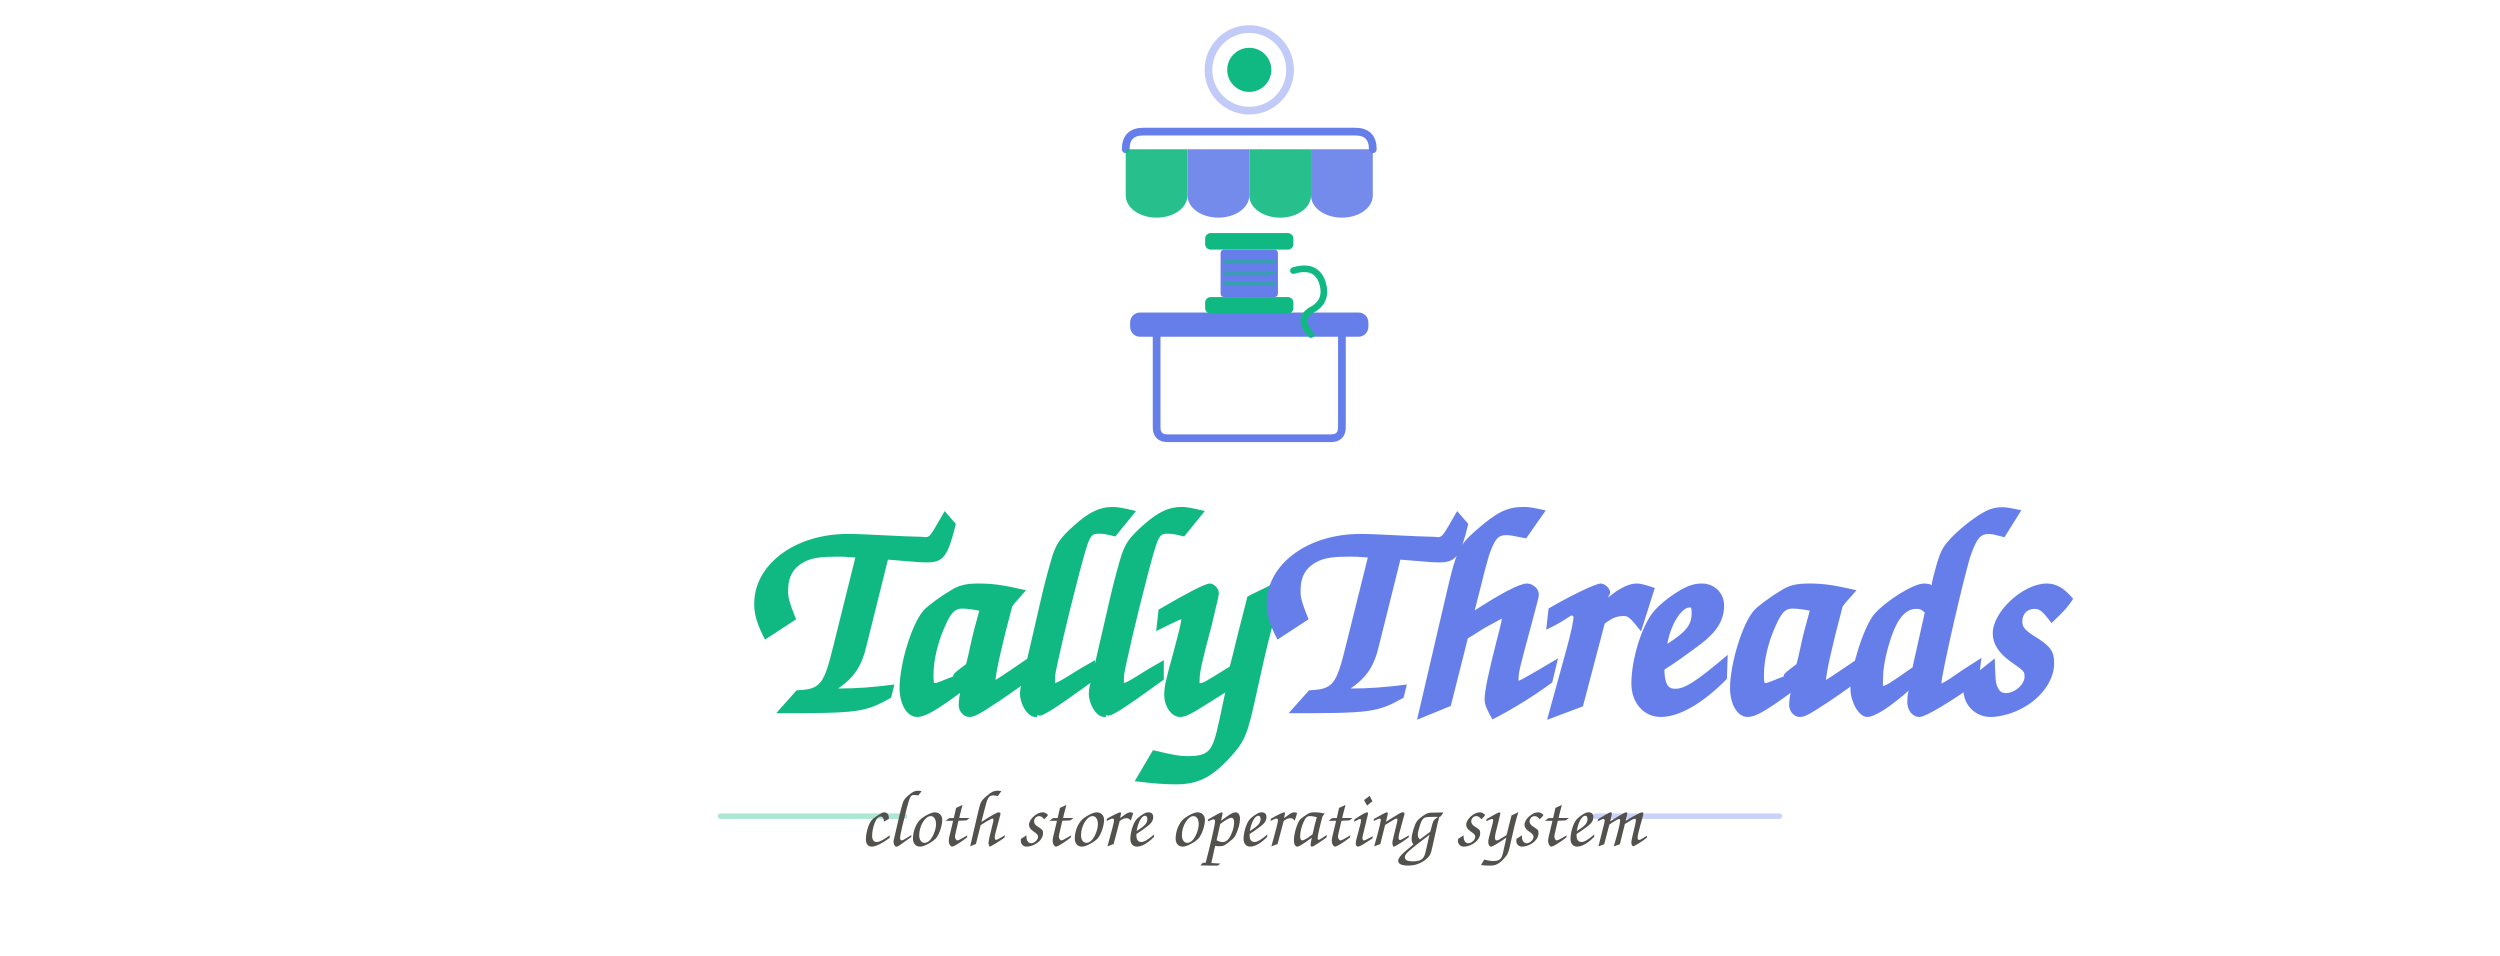
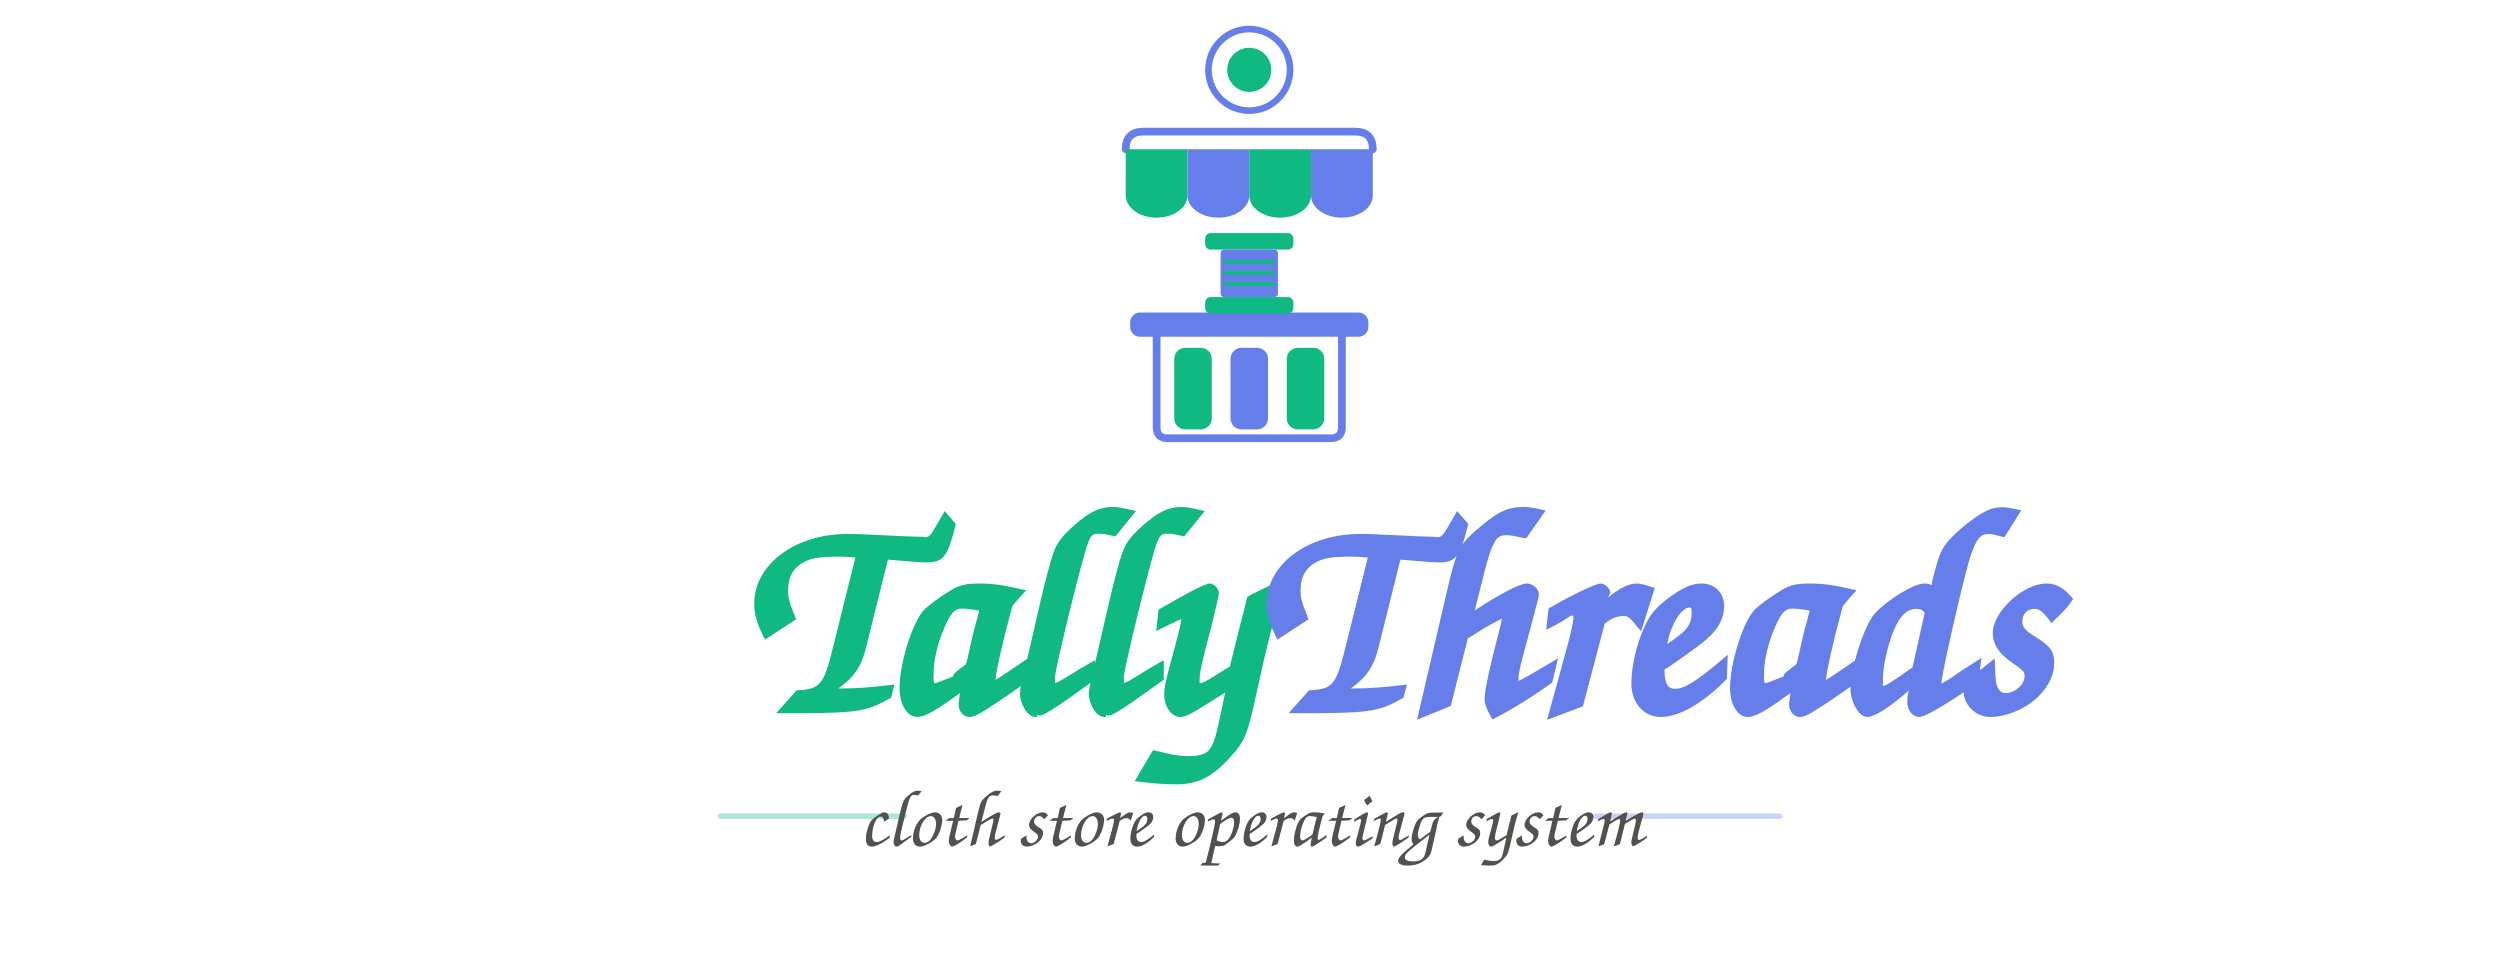
<svg xmlns="http://www.w3.org/2000/svg" width="680" height="260" viewBox="0 0 680 260" role="img">
  <g transform="translate(263,-5) scale(0.30)">
    <circle cx="256" cy="80" r="20" fill="#10B981" />
-     <circle cx="256" cy="80" r="37" fill="none" stroke="#667EEA" stroke-width="7" opacity="0.4" />
+     <circle cx="256" cy="80" r="37" fill="none" stroke="#667EEA" stroke-width="6" />
    <path d="M144 152 q0 -16 16 -16 h192 q16 0 16 16" fill="none" stroke="#667EEA" stroke-width="7" stroke-linecap="round" />
-     <path d="M144 152 h56 v42 a28 20 0 0 1 -56 0 z" fill="#10B981" opacity="0.9" />
-     <path d="M200 152 h56 v42 a28 20 0 0 1 -56 0 z" fill="#667EEA" opacity="0.9" />
-     <path d="M256 152 h56 v42 a28 20 0 0 1 -56 0 z" fill="#10B981" opacity="0.9" />
-     <path d="M312 152 h56 v42 a28 20 0 0 1 -56 0 z" fill="#667EEA" opacity="0.9" />
+     <path d="M144 152 h56 v42 a28 20 0 0 1 -56 0 z" fill="#10B981" />
+     <path d="M200 152 h56 v42 a28 20 0 0 1 -56 0 z" fill="#667EEA" />
+     <path d="M256 152 h56 v42 a28 20 0 0 1 -56 0 z" fill="#10B981" />
+     <path d="M312 152 h56 v42 a28 20 0 0 1 -56 0 z" fill="#667EEA" />
+     <rect x="188" y="332" width="34" height="74" rx="10" fill="#10B981" />
+     <rect x="239" y="332" width="34" height="74" rx="10" fill="#667EEA" />
+     <rect x="290" y="332" width="34" height="74" rx="10" fill="#10B981" />
    <path d="M172 320 v84 q0 10 10 10 h148 q10 0 10 -10 v-84" fill="none" stroke="#667EEA" stroke-width="7" stroke-linecap="round" />
    <rect x="148" y="300" width="216" height="22" rx="9" fill="#667EEA" />
    <rect x="216" y="228" width="80" height="15" rx="5" fill="#10B981" />
    <rect x="216" y="286" width="80" height="15" rx="5" fill="#10B981" />
    <rect x="230" y="243" width="52" height="43" rx="3" fill="#667EEA" />
-     <path d="M234 254 h44 M234 264 h44 M234 274 h44" fill="none" stroke="#10B981" stroke-width="3.5" stroke-linecap="round" opacity="0.55" />
-     <path d="M296 262 q20 -6 26 10 q6 18 -10 26 q-13 8 0 22" fill="none" stroke="#10B981" stroke-width="6" stroke-linecap="round" />
+     <path d="M234 254 h44 M234 264 h44 M234 274 h44" fill="none" stroke="#10B981" stroke-width="3.5" stroke-linecap="round" />
  </g>
  <text x="340" y="194" text-anchor="end" fill="#10B981" font-family="'Dancing Script', cursive" font-size="78" font-weight="700">Tally</text>
  <text x="340" y="194" text-anchor="start" fill="#667EEA" font-family="'Dancing Script', cursive" font-size="78" font-weight="700">Threads</text>
  <line x1="196" y1="222" x2="246" y2="222" stroke="#10B981" stroke-width="1.5" stroke-linecap="round" opacity="0.35" />
  <line x1="434" y1="222" x2="484" y2="222" stroke="#667EEA" stroke-width="1.5" stroke-linecap="round" opacity="0.35" />
  <text x="340" y="230" text-anchor="middle" fill="#52514E" font-family="'Dancing Script', cursive" font-size="22" font-weight="400">cloth store operating system</text>
</svg>
